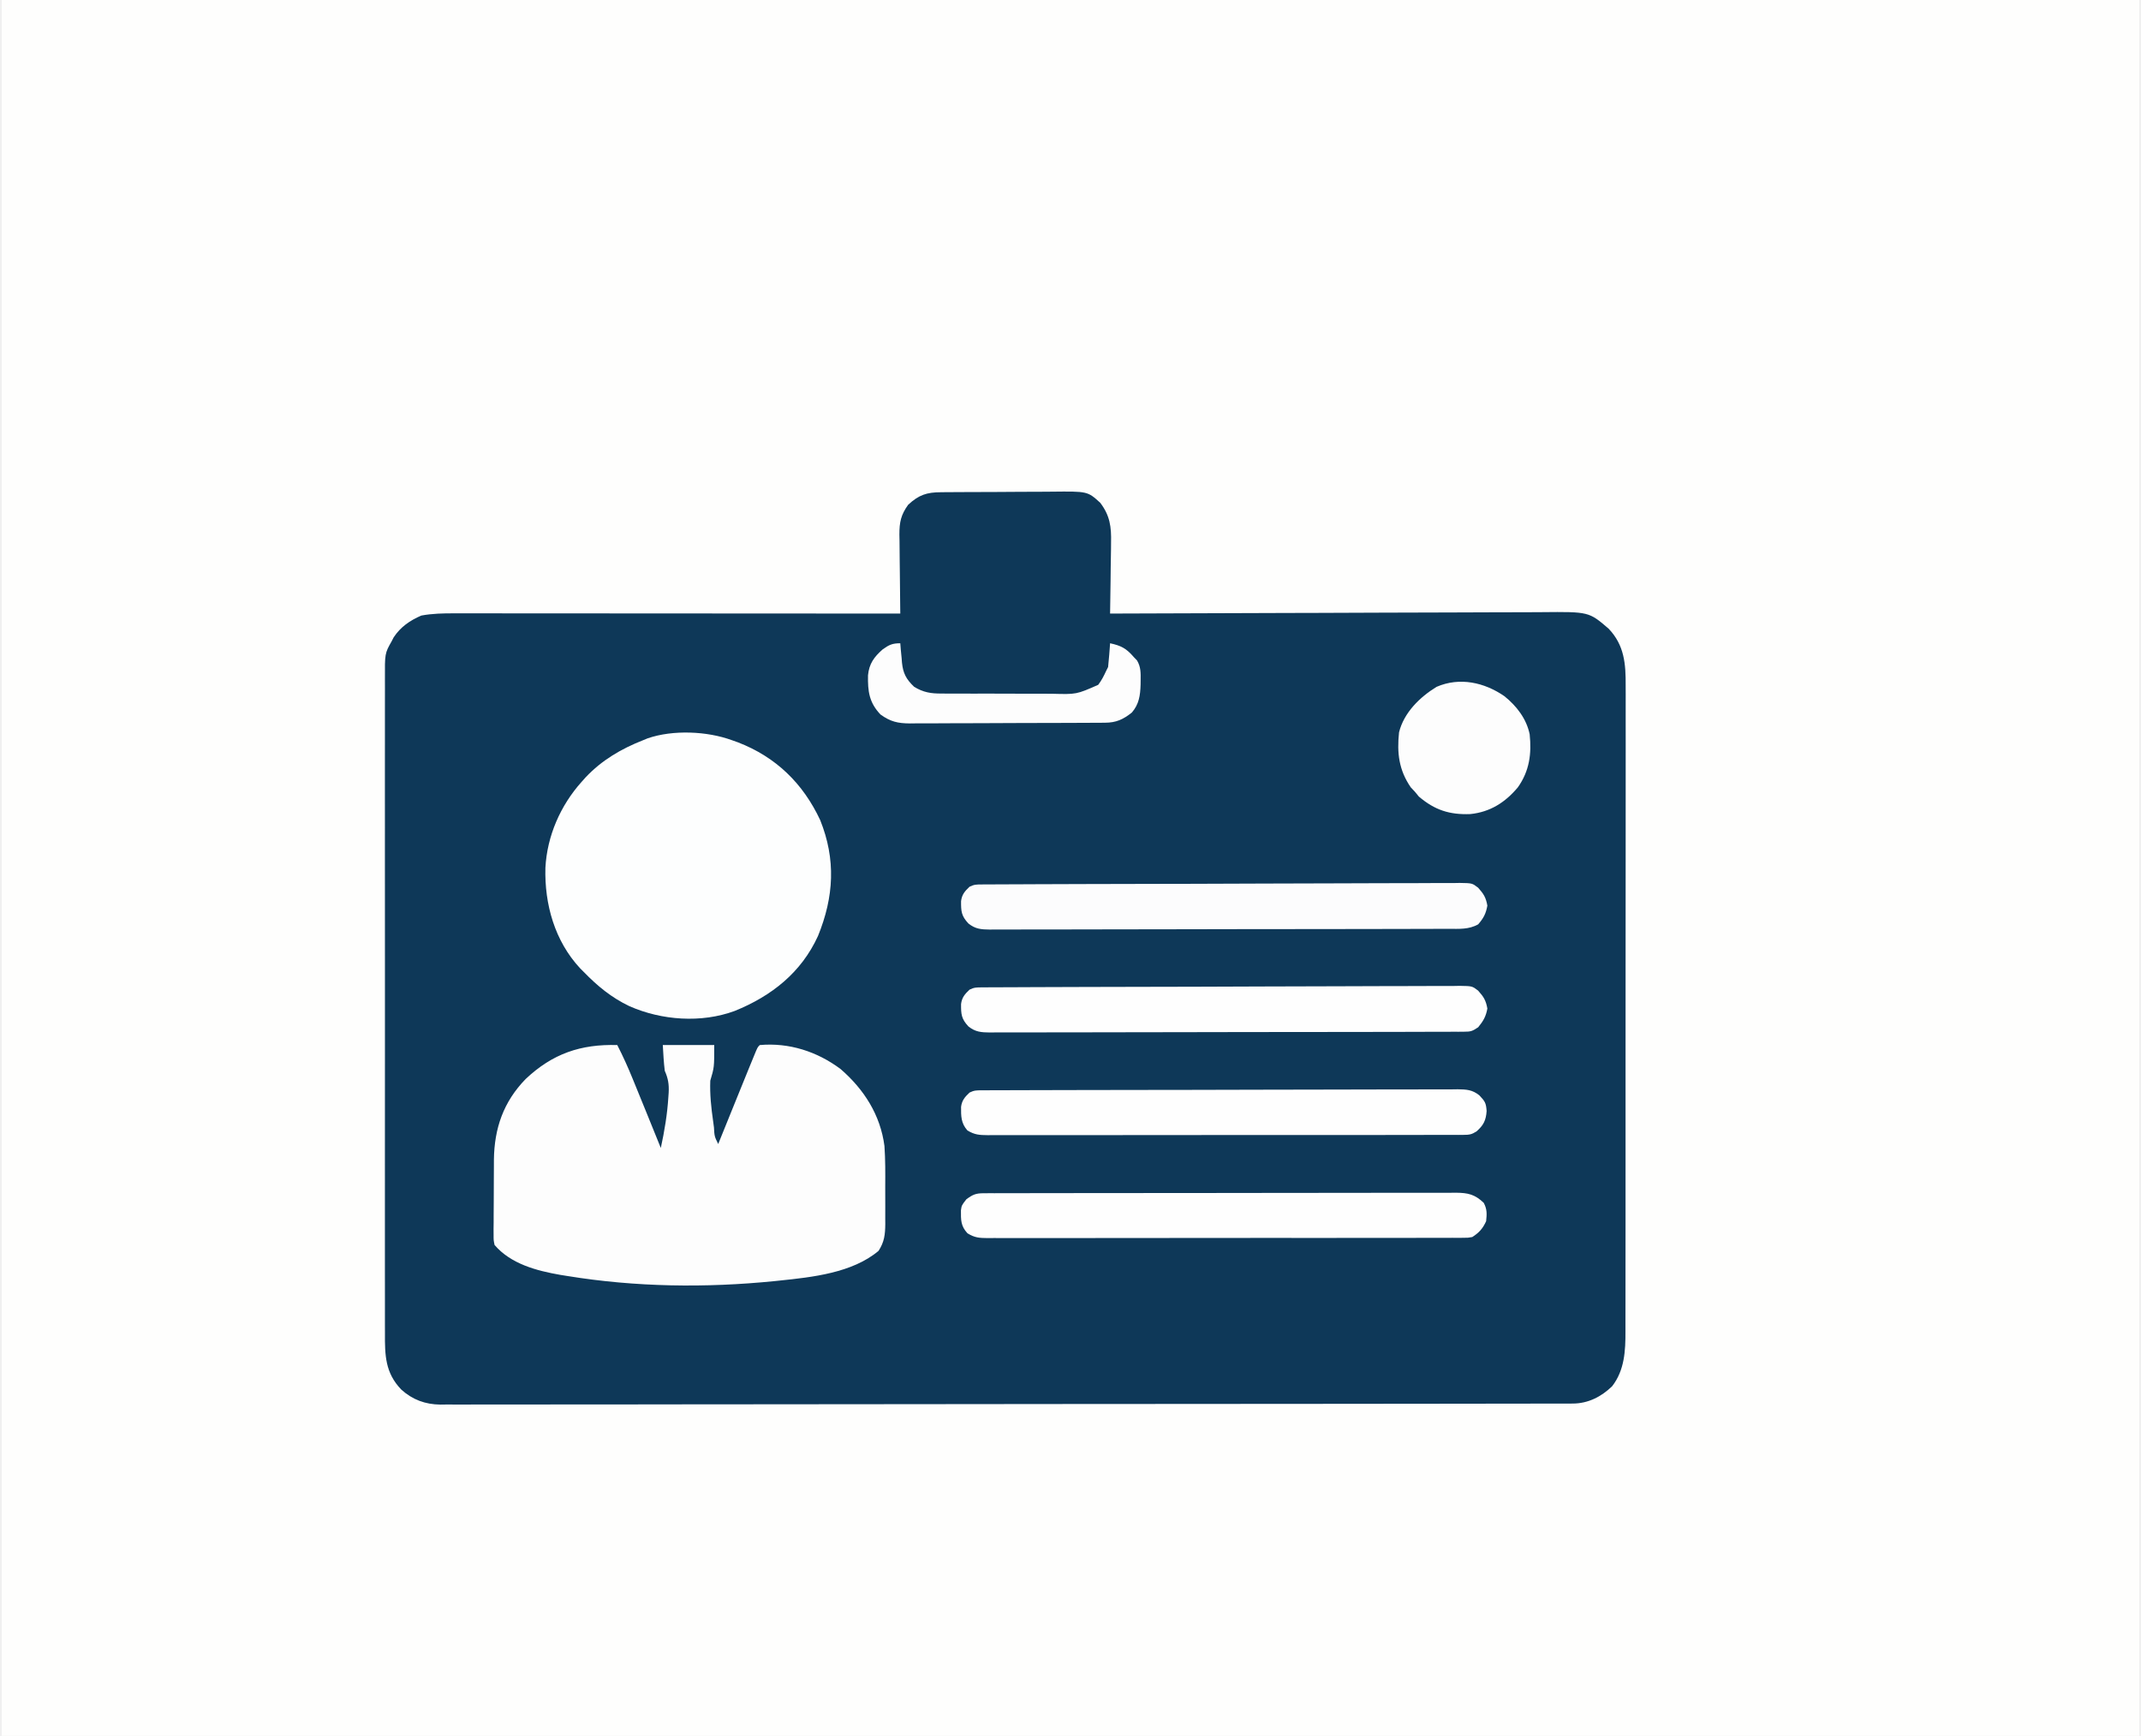
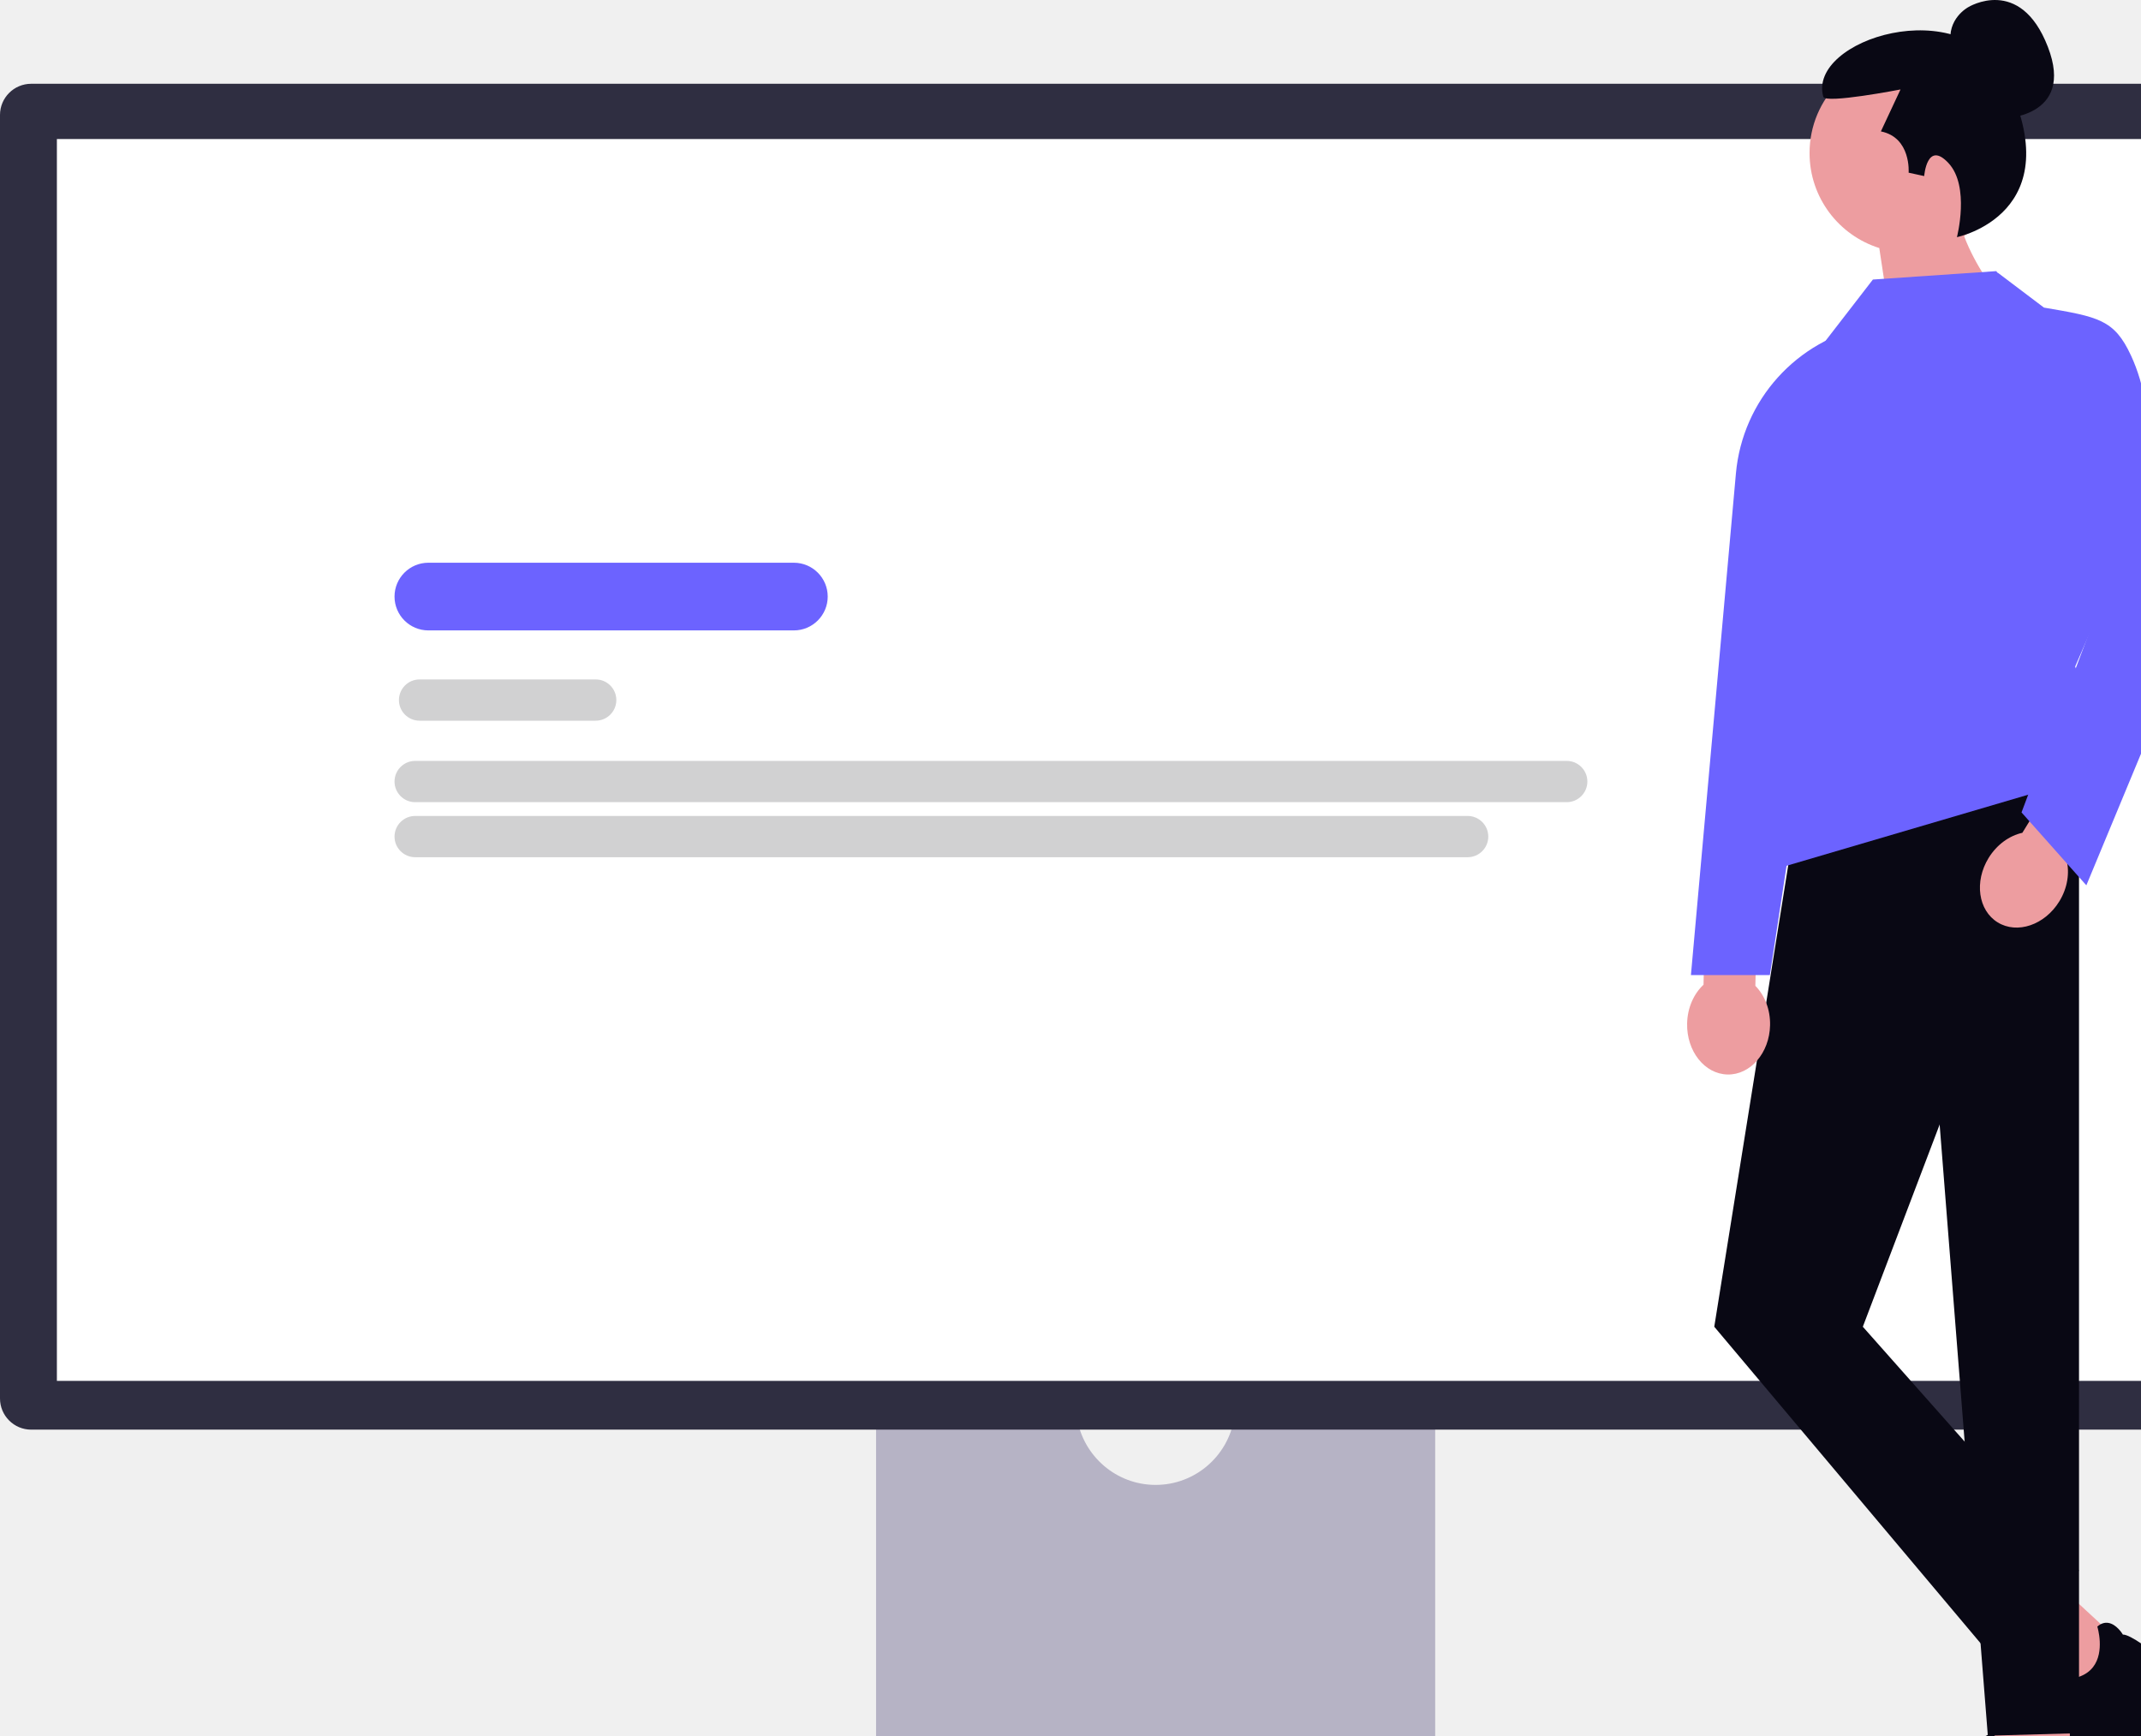
- <svg xmlns="http://www.w3.org/2000/svg" width="560px" height="454px" viewBox="0 0 1080 877" version="1.1">
-   <path d="M0 0 C356.4 0 712.8 0 1080 0 C1080 356.4 1080 712.8 1080 877 C723.6 877 367.2 877 0 877 C0 520.4 0 164 0 0 Z" fill="#FEFEFD" transform="translate(0,0)" />
-   <path d="M0 0 C1.135 -0.012 1.135 -0.012 2.293 -0.025 C4.793 -0.049 7.292 -0.058 9.792 -0.065 C11.536 -0.074 13.28 -0.083 15.024 -0.092 C18.682 -0.109 22.339 -0.116 25.997 -0.119 C30.666 -0.125 35.335 -0.162 40.004 -0.208 C43.608 -0.238 47.212 -0.245 50.816 -0.246 C52.537 -0.25 54.257 -0.262 55.977 -0.283 C74.058 -0.486 74.058 -0.486 80.437 5.306 C85.37 11.735 86.133 17.558 85.925 25.467 C85.918 26.497 85.911 27.528 85.904 28.589 C85.876 31.85 85.813 35.109 85.749 38.369 C85.724 40.592 85.701 42.815 85.681 45.039 C85.626 50.462 85.543 55.884 85.437 61.306 C86.652 61.301 87.868 61.295 89.12 61.29 C118.008 61.16 146.895 61.061 175.783 61 C179.343 60.993 182.903 60.985 186.462 60.977 C187.171 60.975 187.879 60.974 188.609 60.972 C200.067 60.946 211.524 60.899 222.981 60.843 C234.746 60.787 246.512 60.754 258.278 60.742 C264.883 60.734 271.487 60.716 278.091 60.672 C284.313 60.631 290.534 60.619 296.756 60.628 C299.034 60.626 301.313 60.614 303.591 60.591 C327.346 60.362 327.346 60.362 337.329 68.93 C345.279 77.279 346.02 86.67 345.938 97.723 C345.942 99.179 345.948 100.636 345.955 102.093 C345.969 106.078 345.959 110.063 345.945 114.048 C345.934 118.353 345.946 122.658 345.955 126.962 C345.969 135.389 345.961 143.815 345.946 152.241 C345.929 162.059 345.933 171.876 345.936 181.694 C345.942 199.214 345.928 216.734 345.903 234.254 C345.879 251.245 345.872 268.237 345.883 285.229 C345.894 303.74 345.896 322.251 345.882 340.763 C345.88 342.738 345.879 344.713 345.877 346.688 C345.876 347.659 345.876 348.631 345.875 349.632 C345.87 356.472 345.872 363.311 345.876 370.15 C345.881 378.488 345.875 386.827 345.855 395.165 C345.845 399.417 345.84 403.67 345.848 407.922 C345.855 411.819 345.848 415.715 345.831 419.612 C345.827 421.017 345.828 422.423 345.834 423.829 C345.877 433.723 345.403 443.587 339.093 451.705 C333.578 457.038 326.886 460.426 319.207 460.436 C318.363 460.44 317.52 460.443 316.651 460.447 C315.727 460.446 314.804 460.445 313.852 460.443 C312.864 460.446 311.877 460.449 310.859 460.451 C307.523 460.459 304.188 460.46 300.852 460.46 C298.447 460.464 296.042 460.469 293.637 460.474 C287.703 460.484 281.769 460.49 275.835 460.494 C268.729 460.499 261.623 460.51 254.517 460.521 C237.341 460.546 220.164 460.561 202.988 460.574 C197.3 460.579 191.611 460.583 185.922 460.588 C155.68 460.613 125.437 460.635 95.194 460.648 C88.187 460.651 81.18 460.653 74.173 460.656 C72.867 460.657 72.867 460.657 71.535 460.658 C43.306 460.67 15.078 460.701 -13.151 460.742 C-42.168 460.785 -71.185 460.812 -100.202 460.817 C-104.3 460.818 -108.398 460.819 -112.496 460.82 C-113.302 460.82 -114.109 460.82 -114.94 460.82 C-127.922 460.824 -140.904 460.844 -153.886 460.871 C-166.934 460.897 -179.982 460.904 -193.029 460.893 C-200.781 460.887 -208.533 460.895 -216.285 460.923 C-222.074 460.943 -227.862 460.936 -233.65 460.919 C-235.992 460.916 -238.334 460.922 -240.675 460.936 C-243.859 460.956 -247.04 460.944 -250.223 460.924 C-251.133 460.937 -252.042 460.95 -252.98 460.963 C-260.575 460.862 -267.046 458.504 -272.72 453.346 C-280.841 444.899 -281.001 436.012 -280.944 424.838 C-280.948 423.364 -280.952 421.889 -280.958 420.415 C-280.971 416.376 -280.965 412.337 -280.955 408.299 C-280.949 403.938 -280.959 399.577 -280.967 395.217 C-280.981 386.68 -280.978 378.143 -280.969 369.605 C-280.962 362.667 -280.961 355.729 -280.965 348.791 C-280.965 347.803 -280.966 346.816 -280.966 345.798 C-280.967 343.791 -280.968 341.785 -280.969 339.778 C-280.978 320.967 -280.968 302.156 -280.952 283.345 C-280.938 267.204 -280.941 251.063 -280.954 234.922 C-280.97 216.176 -280.977 197.43 -280.968 178.684 C-280.967 176.686 -280.966 174.687 -280.965 172.688 C-280.964 171.705 -280.964 170.721 -280.963 169.708 C-280.961 162.778 -280.965 155.847 -280.972 148.917 C-280.981 140.472 -280.978 132.027 -280.962 123.582 C-280.954 119.273 -280.951 114.965 -280.961 110.656 C-280.97 106.712 -280.965 102.767 -280.949 98.823 C-280.946 97.396 -280.948 95.97 -280.955 94.543 C-281.017 81.423 -281.017 81.423 -277.563 75.306 C-277.051 74.314 -277.051 74.314 -276.528 73.302 C-273.065 68.049 -268.311 64.789 -262.563 62.306 C-256.944 61.268 -251.489 61.168 -245.8 61.186 C-244.834 61.185 -243.869 61.184 -242.874 61.184 C-239.648 61.182 -236.422 61.187 -233.196 61.193 C-230.88 61.193 -228.564 61.193 -226.247 61.192 C-219.965 61.192 -213.683 61.198 -207.4 61.205 C-200.832 61.211 -194.265 61.212 -187.697 61.213 C-176.676 61.216 -165.654 61.222 -154.632 61.231 C-143.282 61.24 -131.932 61.247 -120.582 61.251 C-119.881 61.252 -119.181 61.252 -118.46 61.252 C-114.948 61.254 -111.435 61.255 -107.923 61.256 C-78.803 61.266 -49.683 61.284 -20.563 61.306 C-20.572 60.721 -20.581 60.135 -20.59 59.531 C-20.679 53.415 -20.739 47.3 -20.783 41.183 C-20.803 38.903 -20.83 36.622 -20.865 34.342 C-20.914 31.058 -20.936 27.775 -20.954 24.49 C-20.975 23.476 -20.995 22.462 -21.016 21.418 C-21.018 15.137 -20.27 11.428 -16.563 6.306 C-11.223 1.366 -7.194 0.007 0 0 Z " fill="#0E3858" transform="translate(474.5632,248.6936)" />
-   <path d="M0 0 C2.886 5.62 5.445 11.284 7.82 17.137 C8.337 18.4 8.337 18.4 8.865 19.69 C9.955 22.354 11.04 25.021 12.125 27.688 C12.86 29.488 13.596 31.288 14.332 33.088 C19.747 46.34 19.747 46.34 22 52 C23.848 43.469 25.274 35.035 25.812 26.312 C25.865 25.559 25.918 24.806 25.972 24.03 C26.189 19.749 25.697 16.886 24 13 C23.462 8.67 23.264 4.359 23 0 C31.58 0 40.16 0 49 0 C49 11.25 49 11.25 47 18 C46.734 24.968 47.452 31.609 48.438 38.5 C48.572 39.5 48.707 40.501 48.846 41.531 C49.102 46.119 49.102 46.119 51 50 C51.642 48.413 51.642 48.413 52.298 46.794 C53.909 42.813 55.521 38.832 57.134 34.851 C57.828 33.139 58.521 31.426 59.214 29.713 C61.47 24.14 63.73 18.568 66 13 C66.268 12.342 66.537 11.683 66.813 11.005 C67.514 9.288 68.22 7.574 68.926 5.859 C69.499 4.467 69.499 4.467 70.083 3.046 C71 1 71 1 72 0 C86.834 -1.31 100.983 3.259 112.863 12.141 C124.668 22.387 132.937 35.276 135 51 C135.479 57.875 135.432 64.768 135.391 71.656 C135.375 74.888 135.391 78.119 135.41 81.352 C135.408 83.419 135.404 85.487 135.398 87.555 C135.405 88.514 135.411 89.474 135.417 90.462 C135.362 95.722 134.966 99.462 132 104 C118.73 115.141 98.55 117.287 82 119 C81.129 119.092 80.259 119.183 79.362 119.278 C44.633 122.765 9.26 122.3 -25.188 116.688 C-26.37 116.499 -27.552 116.311 -28.771 116.116 C-40.784 114.017 -53.776 110.615 -62 101 C-62.494 98.612 -62.494 98.612 -62.486 95.931 C-62.492 94.923 -62.498 93.914 -62.504 92.875 C-62.49 91.79 -62.476 90.704 -62.461 89.586 C-62.46 88.461 -62.459 87.336 -62.458 86.177 C-62.452 83.795 -62.436 81.413 -62.412 79.031 C-62.375 75.41 -62.371 71.789 -62.371 68.168 C-62.361 65.849 -62.35 63.53 -62.336 61.211 C-62.334 60.138 -62.331 59.064 -62.329 57.959 C-62.132 42.087 -57.526 28.718 -46.305 17.176 C-32.69 4.323 -18.45 -0.513 0 0 Z " fill="#FDFDFD" transform="translate(311,528)" />
-   <path d="M0 0 C0.989 0.352 1.977 0.704 2.996 1.066 C22.195 8.477 35.851 21.817 44.527 40.34 C52.517 60.198 51.5 79.039 43.426 98.879 C34.958 117.415 19.93 129.248 1.316 136.777 C-15.539 142.991 -35.562 141.556 -51.902 134.34 C-60.965 130.015 -68.035 124.16 -75 117 C-75.603 116.394 -76.207 115.788 -76.828 115.164 C-89.612 101.371 -94.803 82.845 -94.309 64.441 C-93.463 48.367 -86.713 32.946 -76 21 C-75.322 20.241 -74.644 19.481 -73.945 18.699 C-65.776 10.051 -56.016 4.34 -45 0 C-44.22 -0.321 -43.44 -0.642 -42.637 -0.973 C-29.832 -5.363 -12.606 -4.623 0 0 Z " fill="#FDFEFE" transform="translate(369,374)" />
-   <path d="M0 0 C0.878 -0.005 1.756 -0.01 2.661 -0.015 C3.632 -0.016 4.602 -0.016 5.602 -0.017 C6.629 -0.021 7.655 -0.026 8.713 -0.03 C12.175 -0.044 15.637 -0.05 19.1 -0.056 C21.573 -0.064 24.046 -0.072 26.52 -0.081 C33.958 -0.105 41.397 -0.12 48.836 -0.133 C50.936 -0.136 53.037 -0.14 55.137 -0.144 C68.178 -0.17 81.218 -0.192 94.259 -0.204 C97.28 -0.207 100.301 -0.21 103.322 -0.213 C104.449 -0.214 104.449 -0.214 105.598 -0.215 C117.764 -0.228 129.93 -0.261 142.095 -0.303 C154.582 -0.345 167.069 -0.369 179.556 -0.374 C186.568 -0.378 193.58 -0.389 200.592 -0.422 C207.188 -0.453 213.784 -0.459 220.38 -0.447 C222.803 -0.447 225.225 -0.455 227.648 -0.472 C230.953 -0.495 234.256 -0.487 237.56 -0.471 C238.522 -0.485 239.483 -0.499 240.474 -0.513 C244.897 -0.46 247.896 -0.286 251.415 2.55 C254.278 5.61 254.771 6.291 255.085 10.45 C254.765 15.169 253.535 17.638 250.002 20.754 C247.545 22.322 246.304 22.513 243.421 22.517 C242.539 22.526 241.656 22.534 240.746 22.543 C239.781 22.537 238.816 22.531 237.821 22.525 C236.792 22.53 235.763 22.535 234.703 22.541 C231.244 22.555 227.786 22.548 224.328 22.541 C221.852 22.547 219.377 22.554 216.902 22.562 C210.87 22.578 204.839 22.58 198.807 22.575 C193.905 22.571 189.003 22.572 184.1 22.577 C183.403 22.578 182.706 22.579 181.987 22.58 C180.57 22.581 179.154 22.583 177.737 22.584 C164.448 22.598 151.158 22.593 137.869 22.581 C125.709 22.571 113.549 22.584 101.389 22.608 C88.906 22.632 76.423 22.642 63.939 22.635 C56.93 22.632 49.92 22.634 42.911 22.652 C36.321 22.668 29.731 22.663 23.141 22.644 C20.719 22.641 18.297 22.644 15.876 22.654 C12.576 22.667 9.276 22.656 5.976 22.638 C5.013 22.648 4.05 22.657 3.057 22.667 C-1.173 22.62 -3.545 22.509 -7.236 20.293 C-10.501 16.643 -10.496 13.043 -10.458 8.364 C-10.024 5.069 -8.539 3.372 -6.165 1.137 C-3.862 -0.014 -2.561 0.008 0 0 Z " fill="#FEFEFE" transform="translate(495.1649,550.863)" />
-   <path d="M0 0 C1.308 -0.006 1.308 -0.006 2.642 -0.012 C4.087 -0.01 4.087 -0.01 5.561 -0.009 C6.58 -0.012 7.599 -0.015 8.649 -0.018 C12.086 -0.027 15.523 -0.028 18.96 -0.03 C21.416 -0.034 23.871 -0.039 26.326 -0.045 C33.012 -0.058 39.698 -0.064 46.384 -0.069 C50.557 -0.072 54.731 -0.076 58.904 -0.08 C70.455 -0.092 82.006 -0.103 93.557 -0.106 C94.296 -0.106 95.036 -0.107 95.798 -0.107 C96.91 -0.107 96.91 -0.107 98.044 -0.107 C99.547 -0.108 101.049 -0.108 102.551 -0.109 C103.296 -0.109 104.042 -0.109 104.809 -0.109 C116.885 -0.113 128.961 -0.131 141.037 -0.154 C153.43 -0.178 165.823 -0.19 178.216 -0.192 C185.177 -0.192 192.137 -0.198 199.097 -0.216 C205.643 -0.233 212.188 -0.235 218.734 -0.226 C221.14 -0.225 223.545 -0.23 225.951 -0.24 C229.229 -0.252 232.507 -0.247 235.785 -0.236 C236.742 -0.244 237.698 -0.252 238.684 -0.26 C244.699 -0.215 248.228 0.587 252.676 4.881 C254.392 8.133 254.245 10.506 253.864 14.131 C252.172 17.853 250.287 19.946 246.864 22.131 C244.757 22.509 244.757 22.509 242.45 22.512 C241.567 22.52 240.684 22.529 239.775 22.537 C238.809 22.531 237.844 22.525 236.849 22.519 C235.82 22.524 234.791 22.53 233.731 22.535 C230.273 22.55 226.815 22.543 223.356 22.535 C220.881 22.541 218.406 22.548 215.93 22.556 C209.899 22.572 203.867 22.574 197.835 22.569 C192.933 22.565 188.031 22.566 183.129 22.572 C182.431 22.573 181.734 22.573 181.015 22.574 C179.599 22.576 178.182 22.577 176.765 22.579 C163.476 22.592 150.187 22.587 136.897 22.576 C124.738 22.566 112.578 22.579 100.418 22.602 C87.934 22.627 75.451 22.636 62.968 22.63 C55.958 22.626 48.949 22.629 41.939 22.646 C35.349 22.662 28.759 22.658 22.169 22.639 C19.747 22.635 17.326 22.638 14.904 22.649 C11.604 22.662 8.305 22.65 5.005 22.633 C4.042 22.642 3.078 22.652 2.086 22.662 C-2.188 22.614 -4.508 22.522 -8.208 20.225 C-11.611 16.531 -11.524 13.488 -11.496 8.616 C-11.136 6.131 -11.136 6.131 -8.761 3.069 C-5.493 0.657 -3.972 0.007 0 0 Z " fill="#FEFEFE" transform="translate(496.1365,602.8686)" />
-   <path d="M0 0 C1.322 -0.009 1.322 -0.009 2.671 -0.019 C3.646 -0.021 4.62 -0.023 5.624 -0.025 C6.655 -0.031 7.686 -0.036 8.748 -0.042 C12.224 -0.06 15.7 -0.071 19.176 -0.082 C21.659 -0.093 24.142 -0.105 26.625 -0.117 C34.799 -0.153 42.973 -0.178 51.148 -0.201 C51.842 -0.203 52.537 -0.205 53.253 -0.207 C67.047 -0.246 80.84 -0.28 94.634 -0.302 C97.667 -0.307 100.701 -0.312 103.734 -0.317 C104.488 -0.319 105.242 -0.32 106.019 -0.321 C118.233 -0.343 130.447 -0.392 142.662 -0.452 C155.198 -0.513 167.734 -0.547 180.271 -0.557 C187.311 -0.563 194.351 -0.58 201.392 -0.628 C208.014 -0.673 214.635 -0.682 221.258 -0.667 C223.69 -0.668 226.123 -0.68 228.555 -0.705 C231.873 -0.738 235.188 -0.727 238.507 -0.706 C239.955 -0.735 239.955 -0.735 241.433 -0.766 C247.768 -0.662 247.768 -0.662 250.765 1.632 C253.539 4.709 254.716 6.555 255.444 10.705 C254.71 14.746 253.401 16.971 250.819 20.143 C247.717 22.211 247.059 22.394 243.547 22.403 C242.671 22.41 241.794 22.417 240.891 22.424 C239.927 22.422 238.963 22.419 237.97 22.417 C236.947 22.422 235.924 22.427 234.869 22.433 C231.424 22.448 227.979 22.448 224.533 22.449 C222.07 22.457 219.606 22.465 217.142 22.474 C210.438 22.496 203.733 22.505 197.029 22.51 C192.843 22.513 188.657 22.52 184.471 22.527 C172.882 22.547 161.294 22.563 149.705 22.566 C148.592 22.566 148.592 22.566 147.457 22.566 C145.953 22.567 144.45 22.567 142.946 22.568 C141.826 22.568 141.826 22.568 140.684 22.568 C139.937 22.568 139.189 22.568 138.419 22.569 C126.308 22.572 114.198 22.599 102.087 22.637 C89.654 22.675 77.222 22.694 64.789 22.694 C57.808 22.695 50.827 22.703 43.846 22.732 C37.281 22.759 30.716 22.761 24.15 22.745 C21.739 22.743 19.327 22.75 16.916 22.766 C13.626 22.786 10.339 22.776 7.05 22.757 C6.093 22.771 5.136 22.784 4.149 22.797 C-0.263 22.742 -3.248 22.559 -6.757 19.729 C-10.359 15.885 -10.515 13.506 -10.473 8.404 C-10.044 5.088 -8.571 3.393 -6.181 1.143 C-3.876 -0.01 -2.564 0.011 0 0 Z " fill="#FEFEFE" transform="translate(495.1805,498.8574)" />
-   <path d="M0 0 C1.322 -0.009 1.322 -0.009 2.671 -0.019 C3.646 -0.021 4.62 -0.023 5.624 -0.025 C6.655 -0.031 7.686 -0.036 8.748 -0.042 C12.224 -0.06 15.7 -0.071 19.176 -0.082 C21.659 -0.093 24.142 -0.105 26.625 -0.117 C34.799 -0.153 42.973 -0.178 51.148 -0.201 C51.842 -0.203 52.537 -0.205 53.253 -0.207 C67.047 -0.246 80.84 -0.28 94.634 -0.302 C97.667 -0.307 100.701 -0.312 103.734 -0.317 C104.488 -0.319 105.242 -0.32 106.019 -0.321 C118.233 -0.343 130.447 -0.392 142.662 -0.452 C155.198 -0.513 167.734 -0.547 180.271 -0.557 C187.311 -0.563 194.351 -0.58 201.392 -0.628 C208.014 -0.673 214.635 -0.682 221.258 -0.667 C223.69 -0.668 226.123 -0.68 228.555 -0.705 C231.873 -0.738 235.188 -0.727 238.507 -0.706 C239.955 -0.735 239.955 -0.735 241.433 -0.766 C247.768 -0.662 247.768 -0.662 250.765 1.632 C253.539 4.709 254.716 6.555 255.444 10.705 C254.7 14.801 253.531 16.992 250.819 20.143 C246.095 22.836 241.084 22.43 235.806 22.417 C234.789 22.422 233.772 22.427 232.724 22.433 C229.313 22.448 225.901 22.448 222.49 22.449 C220.045 22.457 217.601 22.465 215.157 22.474 C208.515 22.496 201.872 22.505 195.23 22.51 C191.082 22.513 186.934 22.52 182.785 22.527 C171.298 22.547 159.81 22.563 148.323 22.566 C147.221 22.566 147.221 22.566 146.096 22.566 C144.607 22.567 143.118 22.567 141.628 22.568 C140.519 22.568 140.519 22.568 139.388 22.568 C138.277 22.568 138.277 22.568 137.144 22.569 C125.144 22.572 113.143 22.599 101.142 22.637 C88.818 22.675 76.494 22.694 64.17 22.694 C57.251 22.695 50.333 22.703 43.415 22.732 C36.91 22.759 30.405 22.761 23.901 22.745 C21.512 22.743 19.123 22.75 16.734 22.766 C13.476 22.786 10.219 22.776 6.96 22.757 C5.538 22.777 5.538 22.777 4.088 22.797 C-0.305 22.741 -3.259 22.545 -6.752 19.729 C-10.36 15.886 -10.515 13.509 -10.473 8.404 C-10.044 5.088 -8.571 3.393 -6.181 1.143 C-3.876 -0.01 -2.564 0.011 0 0 Z " fill="#FCFCFD" transform="translate(495.1805,446.8574)" />
-   <path d="M0 0 C6.142 4.938 11.154 11.418 12.75 19.25 C13.79 29.14 12.616 37.747 6.832 45.98 C0.41 53.676 -7.23 58.535 -17.281 59.559 C-27.742 59.947 -35.252 57.52 -43.25 50.688 C-43.91 49.883 -44.57 49.079 -45.25 48.25 C-45.931 47.528 -46.611 46.806 -47.312 46.062 C-53.323 37.338 -54.366 28.719 -53.25 18.25 C-50.806 8.328 -42.771 0.441 -34.25 -4.75 C-22.582 -9.783 -10.083 -6.976 0 0 Z " fill="#FDFDFD" transform="translate(759.25,351.75)" />
-   <path d="M0 0 C0.086 1.085 0.173 2.171 0.262 3.289 C0.403 4.734 0.544 6.18 0.688 7.625 C0.741 8.338 0.794 9.051 0.85 9.785 C1.421 15.198 2.948 18.135 7 22 C11.619 24.822 15.499 25.438 20.806 25.404 C21.944 25.414 21.944 25.414 23.105 25.425 C25.599 25.443 28.092 25.439 30.586 25.434 C32.329 25.438 34.073 25.443 35.816 25.449 C39.466 25.458 43.116 25.456 46.766 25.446 C51.428 25.435 56.09 25.455 60.753 25.484 C64.353 25.502 67.952 25.502 71.552 25.496 C73.271 25.496 74.989 25.502 76.707 25.515 C89.006 25.85 89.006 25.85 100 21 C101.72 18.719 102.785 16.624 104 14 C104.33 13.34 104.66 12.68 105 12 C105.229 9.963 105.41 7.92 105.562 5.875 C105.688 4.231 105.688 4.231 105.816 2.555 C105.877 1.712 105.938 0.869 106 0 C111.536 1.194 114.206 2.574 118 7 C118.532 7.554 119.065 8.109 119.613 8.68 C121.568 11.951 121.491 15.046 121.438 18.75 C121.426 19.824 121.426 19.824 121.415 20.919 C121.244 26.379 120.626 30.798 117 35 C112.593 38.508 109.069 40.118 103.472 40.147 C102.08 40.158 102.08 40.158 100.66 40.169 C99.644 40.172 98.628 40.174 97.581 40.177 C96.509 40.184 95.437 40.19 94.333 40.197 C90.779 40.217 87.226 40.228 83.672 40.238 C81.852 40.244 81.852 40.244 79.996 40.251 C73.575 40.271 67.155 40.286 60.734 40.295 C54.102 40.306 47.47 40.341 40.837 40.38 C35.738 40.406 30.639 40.415 25.54 40.418 C23.095 40.423 20.65 40.435 18.205 40.453 C14.782 40.478 11.36 40.477 7.937 40.47 C6.928 40.483 5.92 40.496 4.882 40.509 C-1.299 40.463 -4.946 39.624 -10 36 C-15.749 29.941 -16.459 24.276 -16.312 16.164 C-15.739 10.355 -13.283 6.962 -8.938 3.125 C-5.699 0.782 -3.984 0 0 0 Z " fill="#FDFDFD" transform="translate(454,325)" />
+ <svg xmlns="http://www.w3.org/2000/svg" width="560" height="454" viewBox="0 0 15% 10%" x="50%" y="50%" preserveAspectRatio="xMidYMid meet">
+   <path d="m15.18,488.381c0,.66.53,1.19,1.19,1.19h593.26c.66,0,1.19-.53,1.19-1.19s-.53-1.19-1.19-1.19H16.37c-.66,0-1.19.53-1.19,1.19Z" fill="#2f2e43" stroke-width="0" />
+   <path d="m322.818,370.945c-1.629,9.874-10.221,17.43-20.549,17.43s-18.92-7.556-20.549-17.43h-52.573v113.935h146.245v-113.935h-52.573Z" fill="#b6b3c5" stroke-width="0" />
+   <rect x="231.697" y="484.455" width="14.454" height="2.551" fill="#b6b3c5" stroke-width="0" />
+   <rect x="359.662" y="484.881" width="14.454" height="2.551" fill="#b6b3c5" stroke-width="0" />
+   <rect x="229.571" y="475.854" width="146.246" height="3.966" fill="#2f2e41" stroke-width="0" />
+   <path d="m596.385,373.921H8.153c-4.496,0-8.153-3.658-8.153-8.153V30.064c0-4.495,3.657-8.153,8.153-8.153h588.232c4.496,0,8.153,3.658,8.153,8.153v335.703c0,4.495-3.658,8.153-8.153,8.153Z" fill="#2f2e41" stroke-width="0" />
+   <rect x="14.88" y="36.366" width="575.629" height="324.801" fill="#fff" stroke-width="0" />
+   <path d="m522.121,161.103h-31.409c-2.729,0-4.95-2.22-4.95-4.95s2.22-4.95,4.95-4.95h31.409c2.729,0,4.95,2.22,4.95,4.95s-2.22,4.95-4.95,4.95Z" fill="#d1d1d2" stroke-width="0" />
+   <path d="m558.242,161.103h-14.658c-2.729,0-4.95-2.22-4.95-4.95s2.22-4.95,4.95-4.95h14.658c2.729,0,4.95,2.22,4.95,4.95s-2.22,4.95-4.95,4.95Z" fill="#d1d1d2" stroke-width="0" />
+   <path d="m207.647,164.883h-95.604c-4.88,0-8.851-3.971-8.851-8.851s3.97-8.851,8.851-8.851h95.604c4.881,0,8.851,3.971,8.851,8.851s-3.97,8.851-8.851,8.851Z" fill="#6c63ff" stroke-width="0" />
+   <path d="m155.813,188.496h-46.074c-2.975,0-5.395-2.42-5.395-5.395,0-2.975,2.42-5.396,5.395-5.396h46.074c2.975,0,5.395,2.42,5.395,5.396,0,2.975-2.42,5.395-5.395,5.395Z" fill="#d1d1d2" stroke-width="0" />
+   <path d="m409.797,209.805H108.587c-2.975,0-5.395-2.42-5.395-5.396s2.42-5.396,5.395-5.396h301.209c2.975,0,5.395,2.42,5.395,5.396s-2.42,5.396-5.395,5.396Z" fill="#d1d1d2" stroke-width="0" />
+   <path d="m383.88,224.203H108.587c-2.975,0-5.395-2.42-5.395-5.396,0-2.975,2.42-5.395,5.395-5.395h275.293c2.975,0,5.395,2.42,5.395,5.395,0,2.975-2.42,5.396-5.395,5.396Z" fill="#d1d1d2" stroke-width="0" />
+   <polygon points="557.342 432.037 543.525 446.545 528.799 432.933 542.616 418.424 557.342 432.037" fill="#ed9da0" stroke-width="0" />
+   <path d="m568.378,446.897l-29.37,30.839c-2.51,2.636-5.646,4.718-9.067,6.022l-8.188,3.121c-1.693.645-3.642.272-4.966-.952-1.552-1.435-1.945-3.734-.956-5.591l7.876-14.774,8.405-29.962.091.056c2.286,1.408,5.754,3.521,6.001,3.61,4.352.154,7.468-.94,9.261-3.253,3.128-4.033,1.144-10.471,1.123-10.536l-.016-.049.04-.034c.912-.779,1.872-1.09,2.855-.926,2.086.349,3.578,2.691,3.796,3.052,1.957-.082,7.967,4.624,8.45,5.006,2.95-.008,5.113.692,6.428,2.08,1.15,1.213,1.65,2.936,1.488,5.119-.195,2.627-1.351,5.174-3.253,7.172Z" fill="#090814" stroke-width="0" />
+   <rect x="521.198" y="448.741" width="20.193" height="19.895" fill="#ed9da0" stroke-width="0" />
+   <path d="m537.944,486.733h-42.923c-3.669,0-7.355-.828-10.662-2.394l-7.913-3.748c-1.636-.775-2.693-2.431-2.693-4.22,0-2.097,1.433-3.953,3.485-4.512l16.325-4.451,27.928-14.463.021.104c.522,2.606,1.332,6.543,1.434,6.782,2.864,3.232,5.806,4.722,8.745,4.429,5.126-.512,8.533-6.343,8.567-6.402l.026-.045.052.005c1.2.122,2.088.599,2.639,1.418,1.169,1.737.456,4.412.339,4.816,1.4,1.35,2.029,8.888,2.077,9.497,2.025,2.114,2.987,4.147,2.859,6.042-.111,1.656-1.044,3.195-2.771,4.572-2.078,1.657-4.754,2.57-7.535,2.57Z" fill="#090814" stroke-width="0" />
+   <polygon points="543.788 198.181 472.235 198.216 448.384 347.007 519.937 432.051 543.788 410.79 487.241 347.007 543.788 198.181" fill="#090814" stroke-width="0" />
+   <polygon points="501.496 220.115 543.788 198.181 543.788 453.312 519.937 453.967 501.496 220.115" fill="#090814" stroke-width="0" />
+   <path d="m459.133,257.848l.504-23.225-13.56-.294-.504,23.225c-2.53,2.349-4.2,5.998-4.29,10.135-.157,7.24,4.573,13.214,10.564,13.344,5.991.13,10.976-5.633,11.133-12.873.09-4.138-1.421-7.856-3.846-10.312Z" fill="#ed9da0" stroke-width="0" />
+   <path d="m523.436,31.03s19.465-.042,12.194-18.798c-7.272-18.756-20.812-10.358-20.812-10.358,0,0-5.705,3.014-4.529,9.737" fill="#090814" stroke-width="0" />
+   <path d="m525.384,40.027c0-14.38-11.657-26.038-26.038-26.038s-26.038,11.657-26.038,26.038c0,11.662,7.668,21.533,18.237,24.847l5.034,33.266,25.66-21.384s-5.544-7.061-8.516-15.022c7.026-4.663,11.661-12.642,11.661-21.707Z" fill="#ed9da0" stroke-width="0" />
+   <path d="m511.856,62.022s3.458-13.257-2.196-19.352c-5.641-6.082-6.37,3.381-6.37,3.381l-4.07-.885s.708-9.202-7.256-10.795l5.132-10.972s-19.648,3.815-20.19,1.912c-4.261-14.974,36.39-27.765,47.62-4.92,17.466,35.53-12.671,41.632-12.671,41.632Z" fill="#090814" stroke-width="0" />
+   <path d="m488.858,85.218h-0c-18.903,3.694-33.092,19.433-34.813,38.617l-11.766,131.195h20.648l25.931-169.812Z" fill="#6c63ff" stroke-width="0" />
+   <polyline points="469.334 189.746 466.119 226.789 553.408 201.116 542.772 174.342 562.577 128.863 522.148 70.914 489.873 73.115 477.403 89.253" fill="#6c63ff" stroke-width="0" />
+   <path d="m540.519,224.925l12.175-19.784-11.551-7.109-12.175,19.784c-3.37.748-6.656,3.052-8.825,6.577-3.795,6.167-2.734,13.713,2.37,16.853,5.104,3.141,12.318.687,16.113-5.48,2.169-3.525,2.745-7.496,1.894-10.842Z" fill="#ed9da0" stroke-width="0" />
+   <path d="m515.547,71.648l7.038-.292,12.033,9.094c14.259,2.432,18.394,3.113,22.763,12.532,1.836,3.958,3.053,8.174,3.733,12.483l10.18,64.475-25.588,61.616-16.956-19.072,18.126-48.173-3.011-11.523" fill="#6c63ff" stroke-width="0" />
</svg>
